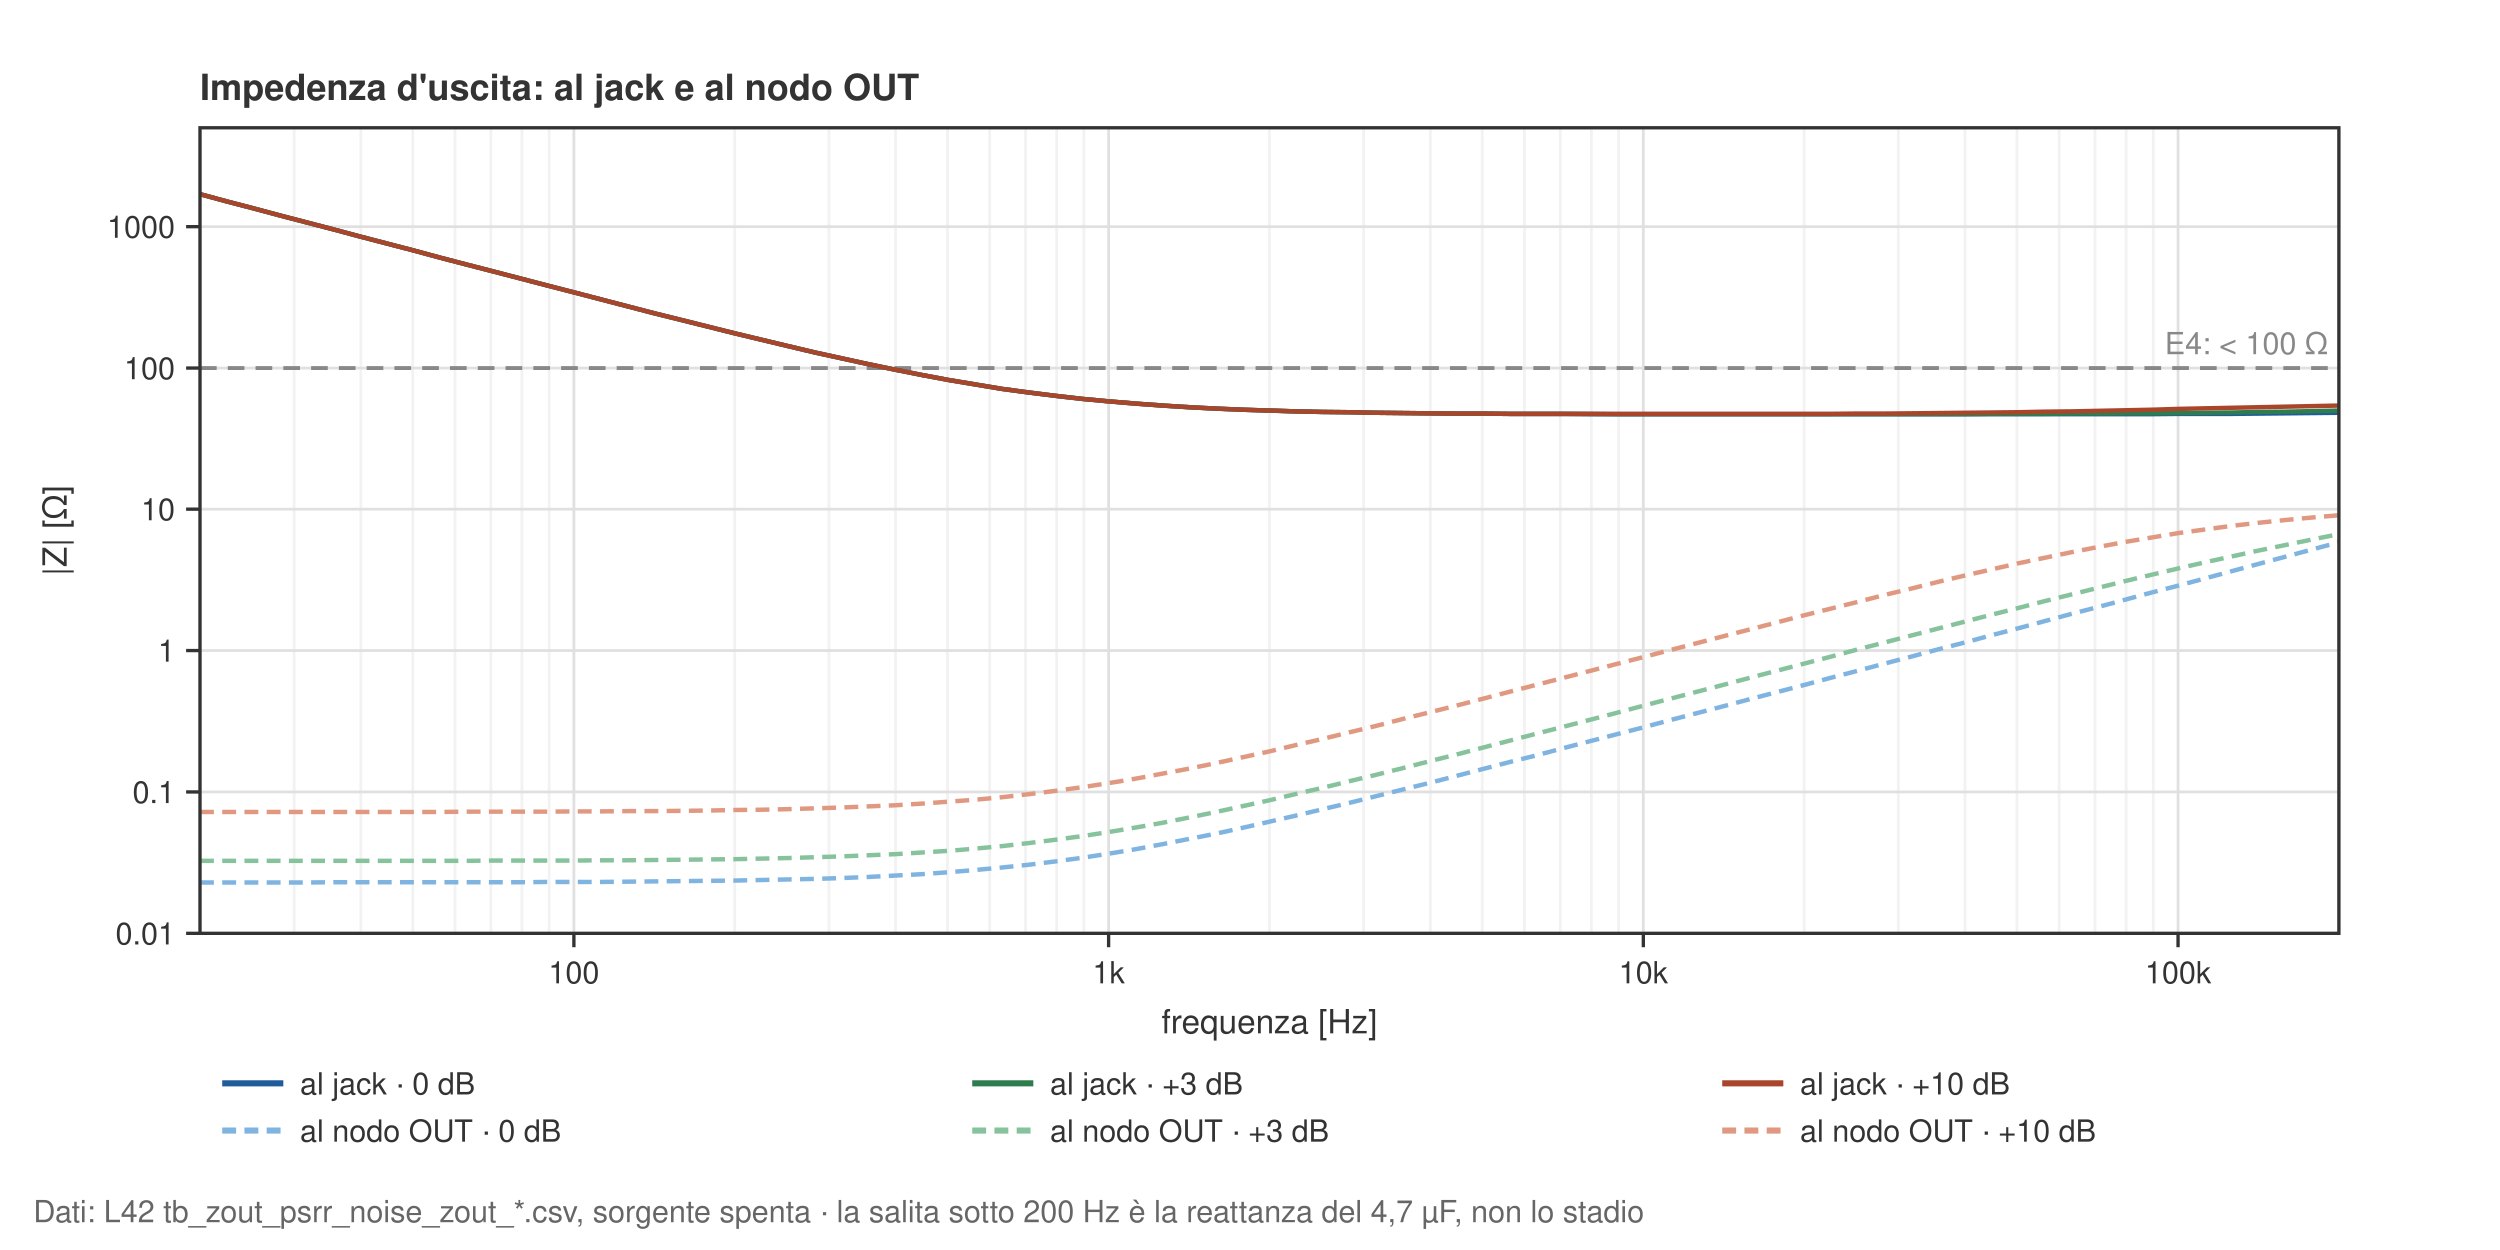
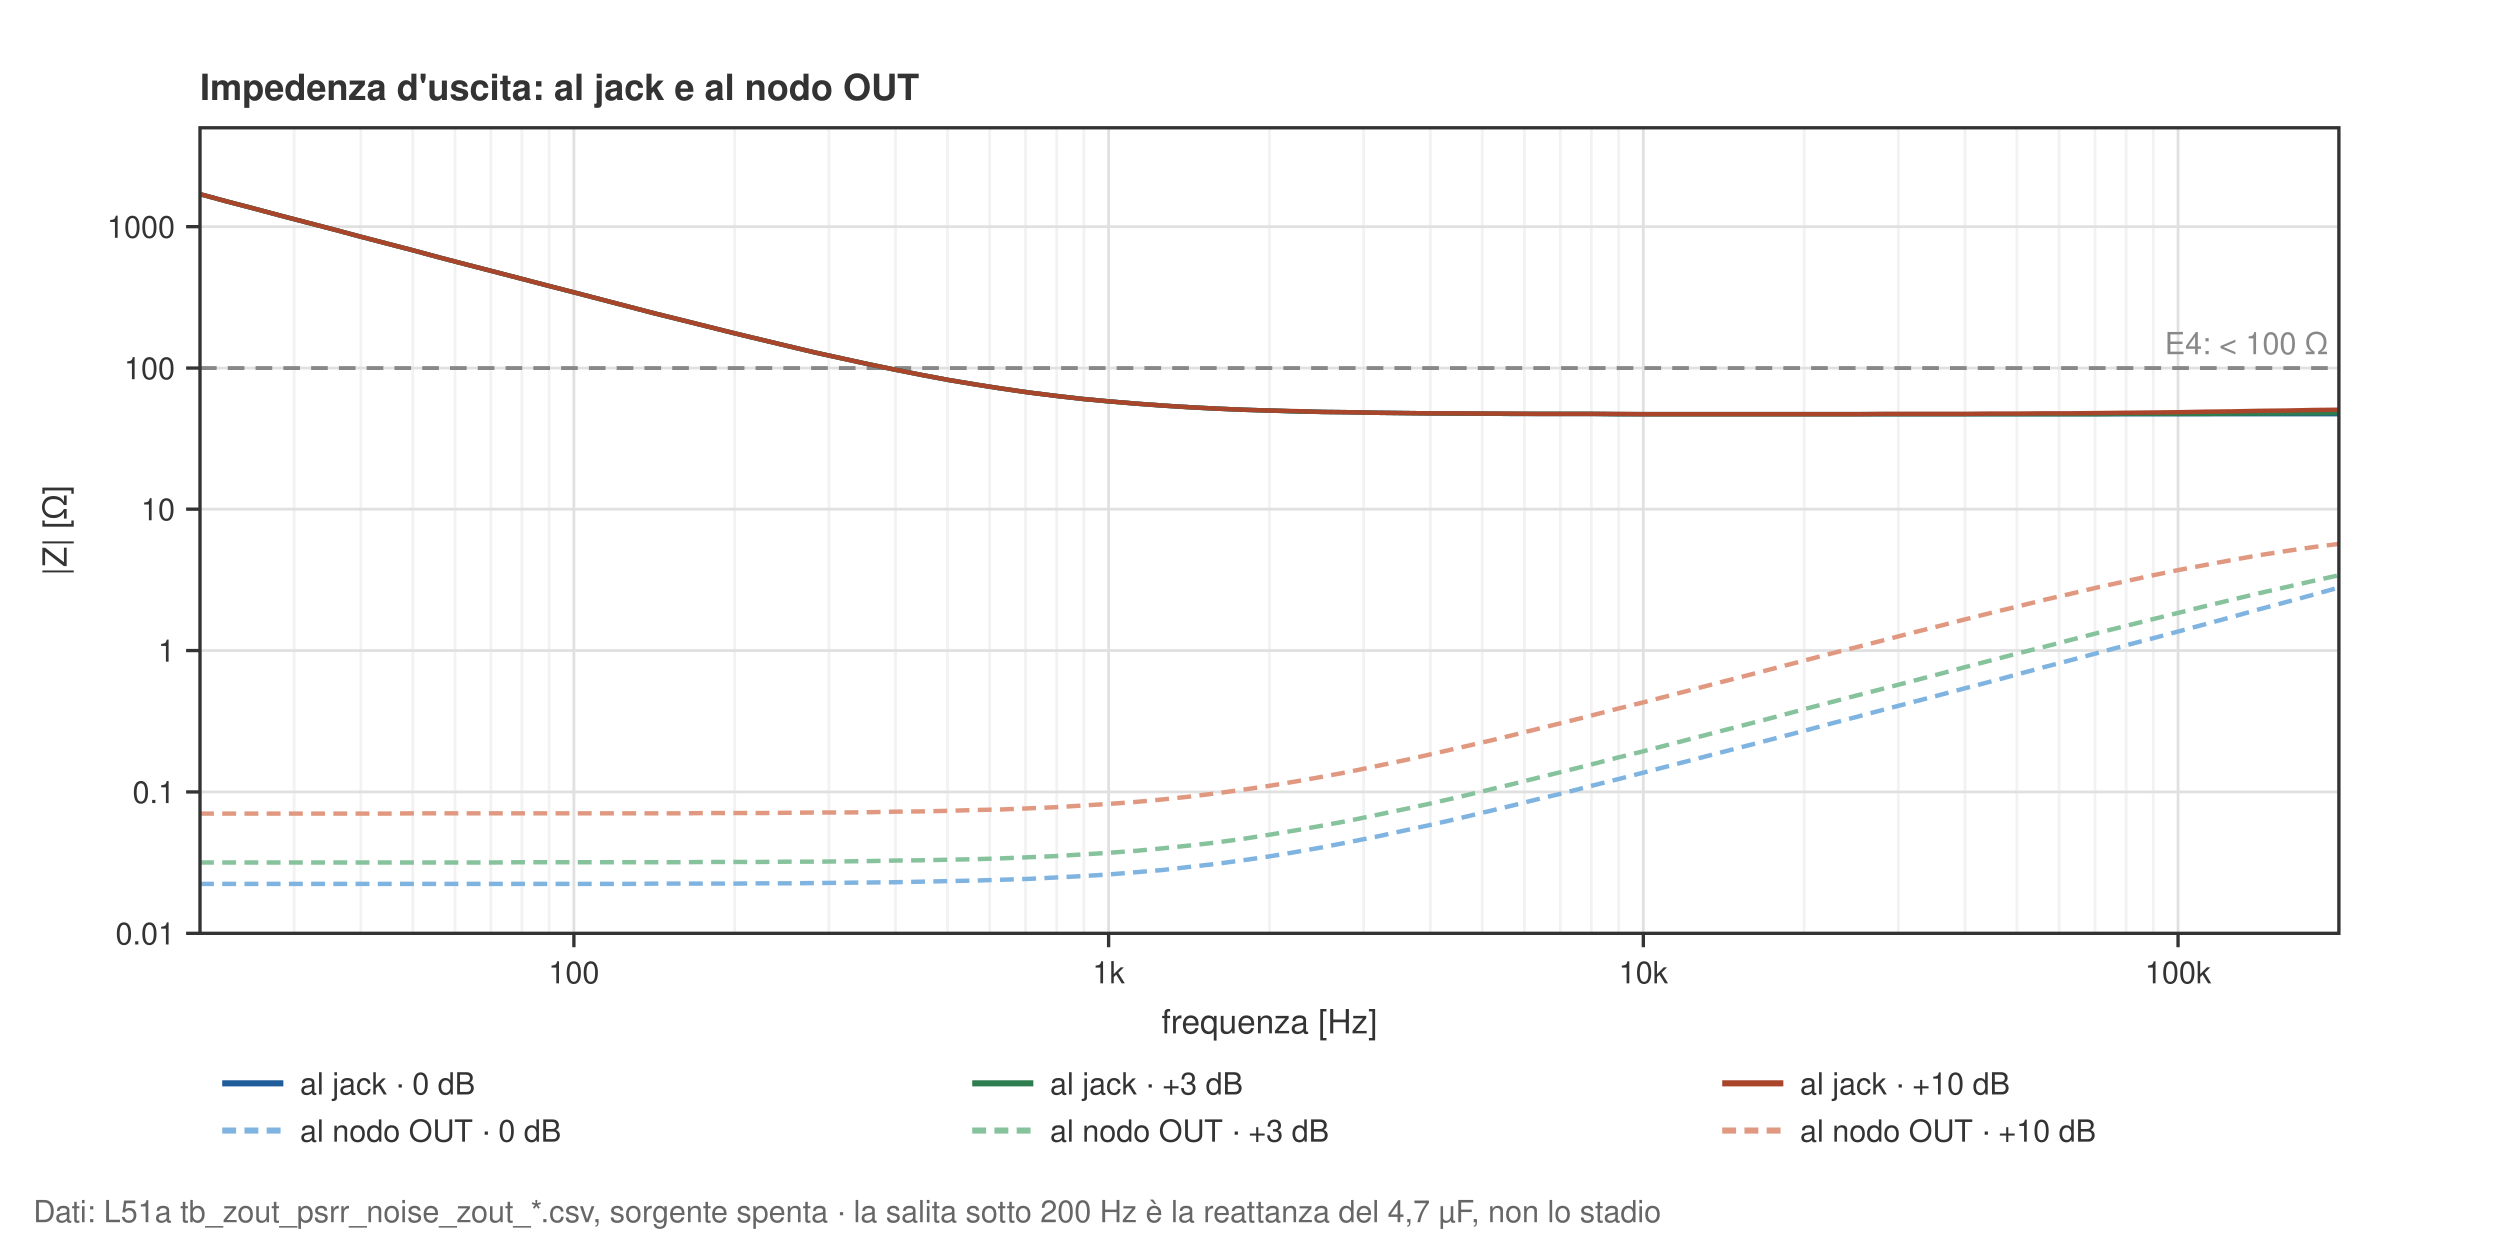
<svg xmlns="http://www.w3.org/2000/svg" width="900" height="450" viewBox="0 0 900 450" font-family="Helvetica, Arial, sans-serif">
  <rect width="900" height="450" fill="#ffffff" />
  <rect x="72" y="46" width="770" height="290" fill="#ffffff" stroke="none" />
  <line x1="72.0" y1="46" x2="72.0" y2="336" stroke="#f2f2f2" stroke-width="1" />
  <line x1="105.9" y1="46" x2="105.9" y2="336" stroke="#f2f2f2" stroke-width="1" />
  <line x1="129.9" y1="46" x2="129.9" y2="336" stroke="#f2f2f2" stroke-width="1" />
  <line x1="148.6" y1="46" x2="148.6" y2="336" stroke="#f2f2f2" stroke-width="1" />
  <line x1="163.8" y1="46" x2="163.8" y2="336" stroke="#f2f2f2" stroke-width="1" />
  <line x1="176.7" y1="46" x2="176.7" y2="336" stroke="#f2f2f2" stroke-width="1" />
  <line x1="187.9" y1="46" x2="187.9" y2="336" stroke="#f2f2f2" stroke-width="1" />
  <line x1="197.7" y1="46" x2="197.7" y2="336" stroke="#f2f2f2" stroke-width="1" />
  <line x1="264.5" y1="46" x2="264.5" y2="336" stroke="#f2f2f2" stroke-width="1" />
  <line x1="298.4" y1="46" x2="298.4" y2="336" stroke="#f2f2f2" stroke-width="1" />
  <line x1="322.4" y1="46" x2="322.4" y2="336" stroke="#f2f2f2" stroke-width="1" />
  <line x1="341.1" y1="46" x2="341.1" y2="336" stroke="#f2f2f2" stroke-width="1" />
  <line x1="356.3" y1="46" x2="356.3" y2="336" stroke="#f2f2f2" stroke-width="1" />
  <line x1="369.2" y1="46" x2="369.2" y2="336" stroke="#f2f2f2" stroke-width="1" />
  <line x1="380.4" y1="46" x2="380.4" y2="336" stroke="#f2f2f2" stroke-width="1" />
  <line x1="390.2" y1="46" x2="390.2" y2="336" stroke="#f2f2f2" stroke-width="1" />
  <line x1="457.0" y1="46" x2="457.0" y2="336" stroke="#f2f2f2" stroke-width="1" />
  <line x1="490.9" y1="46" x2="490.9" y2="336" stroke="#f2f2f2" stroke-width="1" />
  <line x1="514.9" y1="46" x2="514.9" y2="336" stroke="#f2f2f2" stroke-width="1" />
  <line x1="533.6" y1="46" x2="533.6" y2="336" stroke="#f2f2f2" stroke-width="1" />
  <line x1="548.8" y1="46" x2="548.8" y2="336" stroke="#f2f2f2" stroke-width="1" />
  <line x1="561.7" y1="46" x2="561.7" y2="336" stroke="#f2f2f2" stroke-width="1" />
  <line x1="572.9" y1="46" x2="572.9" y2="336" stroke="#f2f2f2" stroke-width="1" />
  <line x1="582.7" y1="46" x2="582.7" y2="336" stroke="#f2f2f2" stroke-width="1" />
  <line x1="649.5" y1="46" x2="649.5" y2="336" stroke="#f2f2f2" stroke-width="1" />
  <line x1="683.4" y1="46" x2="683.4" y2="336" stroke="#f2f2f2" stroke-width="1" />
  <line x1="707.4" y1="46" x2="707.4" y2="336" stroke="#f2f2f2" stroke-width="1" />
  <line x1="726.1" y1="46" x2="726.1" y2="336" stroke="#f2f2f2" stroke-width="1" />
  <line x1="741.3" y1="46" x2="741.3" y2="336" stroke="#f2f2f2" stroke-width="1" />
  <line x1="754.2" y1="46" x2="754.2" y2="336" stroke="#f2f2f2" stroke-width="1" />
  <line x1="765.4" y1="46" x2="765.4" y2="336" stroke="#f2f2f2" stroke-width="1" />
  <line x1="775.2" y1="46" x2="775.2" y2="336" stroke="#f2f2f2" stroke-width="1" />
  <line x1="842.0" y1="46" x2="842.0" y2="336" stroke="#f2f2f2" stroke-width="1" />
  <line x1="206.6" y1="46" x2="206.6" y2="336" stroke="#e0e0e0" stroke-width="1" />
  <line x1="399.1" y1="46" x2="399.1" y2="336" stroke="#e0e0e0" stroke-width="1" />
  <line x1="591.6" y1="46" x2="591.6" y2="336" stroke="#e0e0e0" stroke-width="1" />
  <line x1="784.1" y1="46" x2="784.1" y2="336" stroke="#e0e0e0" stroke-width="1" />
  <line x1="72" y1="336.0" x2="842" y2="336.0" stroke="#e0e0e0" stroke-width="1" />
  <line x1="72" y1="285.1" x2="842" y2="285.1" stroke="#e0e0e0" stroke-width="1" />
  <line x1="72" y1="234.2" x2="842" y2="234.2" stroke="#e0e0e0" stroke-width="1" />
  <line x1="72" y1="183.3" x2="842" y2="183.3" stroke="#e0e0e0" stroke-width="1" />
  <line x1="72" y1="132.5" x2="842" y2="132.5" stroke="#e0e0e0" stroke-width="1" />
  <line x1="72" y1="81.6" x2="842" y2="81.6" stroke="#e0e0e0" stroke-width="1" />
  <line x1="72" y1="132.5" x2="842" y2="132.5" stroke="#888888" stroke-width="1.4" stroke-dasharray="6,4" />
  <text x="838" y="127.5" text-anchor="end" font-size="11" fill="#888888">E4: &lt; 100 Ω</text>
-   <polyline points="72.0,69.9 81.6,72.5 91.2,75.0 100.9,77.6 110.5,80.1 120.1,82.6 129.8,85.2 139.4,87.7 149.0,90.2 158.6,92.8 168.2,95.3 177.9,97.8 187.5,100.3 197.1,102.8 206.8,105.3 216.4,107.8 226.0,110.3 235.6,112.8 245.3,115.2 254.9,117.6 264.5,120.0 274.1,122.3 283.7,124.6 293.4,126.9 303.0,129.0 312.6,131.1 322.3,133.1 331.9,135.0 341.5,136.8 351.1,138.4 360.7,140.0 370.4,141.3 380.0,142.5 389.6,143.6 399.3,144.5 408.9,145.3 418.5,146.0 428.1,146.6 437.8,147.1 447.4,147.5 457.0,147.8 466.6,148.1 476.2,148.3 485.9,148.4 495.5,148.6 505.1,148.7 514.8,148.8 524.4,148.9 534.0,148.9 543.6,149.0 553.2,149.0 562.9,149.0 572.5,149.1 582.1,149.1 591.8,149.1 601.4,149.1 611.0,149.1 620.6,149.1 630.3,149.1 639.9,149.1 649.5,149.1 659.1,149.1 668.7,149.1 678.4,149.1 688.0,149.1 697.6,149.1 707.3,149.1 716.9,149.1 726.5,149.1 736.1,149.1 745.7,149.1 755.4,149.1 765.0,149.1 774.6,149.1 784.3,149.0 793.9,149.0 803.5,149.0 813.1,148.9 822.8,148.8 832.4,148.7 842.0,148.6" fill="none" stroke="#1f5c99" stroke-width="1.6" stroke-linejoin="round" />
-   <polyline points="72.0,317.7 81.6,317.7 91.2,317.7 100.9,317.7 110.5,317.7 120.1,317.6 129.8,317.6 139.4,317.6 149.0,317.6 158.6,317.6 168.2,317.6 177.9,317.6 187.5,317.6 197.1,317.5 206.8,317.5 216.4,317.5 226.0,317.4 235.6,317.3 245.3,317.2 254.9,317.1 264.5,317.0 274.1,316.8 283.7,316.6 293.4,316.4 303.0,316.1 312.6,315.7 322.3,315.2 331.9,314.7 341.5,314.0 351.1,313.2 360.7,312.3 370.4,311.3 380.0,310.1 389.6,308.8 399.3,307.3 408.9,305.7 418.5,303.9 428.1,302.0 437.8,300.1 447.4,298.0 457.0,295.8 466.6,293.6 476.2,291.3 485.9,289.0 495.5,286.6 505.1,284.2 514.8,281.8 524.4,279.3 534.0,276.8 543.6,274.3 553.2,271.9 562.9,269.3 572.5,266.8 582.1,264.3 591.8,261.8 601.4,259.2 611.0,256.7 620.6,254.2 630.3,251.6 639.9,249.1 649.5,246.6 659.1,244.0 668.7,241.5 678.4,238.9 688.0,236.4 697.6,233.8 707.3,231.3 716.9,228.7 726.5,226.2 736.1,223.6 745.7,221.0 755.4,218.5 765.0,215.9 774.6,213.3 784.3,210.8 793.9,208.2 803.5,205.6 813.1,203.0 822.8,200.4 832.4,197.8 842.0,195.2" fill="none" stroke="#7fb3e0" stroke-width="1.6" stroke-dasharray="5,3" stroke-linejoin="round" />
-   <polyline points="72.0,69.9 81.6,72.5 91.2,75.0 100.9,77.6 110.5,80.1 120.1,82.6 129.8,85.2 139.4,87.7 149.0,90.2 158.6,92.8 168.2,95.3 177.9,97.8 187.5,100.3 197.1,102.8 206.8,105.3 216.4,107.8 226.0,110.3 235.6,112.8 245.3,115.2 254.9,117.6 264.5,120.0 274.1,122.3 283.7,124.6 293.4,126.9 303.0,129.0 312.6,131.1 322.3,133.1 331.9,135.0 341.5,136.8 351.1,138.4 360.7,140.0 370.4,141.3 380.0,142.5 389.6,143.6 399.3,144.5 408.9,145.3 418.5,146.0 428.1,146.6 437.8,147.1 447.4,147.5 457.0,147.8 466.6,148.1 476.2,148.3 485.9,148.4 495.5,148.6 505.1,148.7 514.8,148.8 524.4,148.9 534.0,148.9 543.6,149.0 553.2,149.0 562.9,149.0 572.5,149.0 582.1,149.1 591.8,149.1 601.4,149.1 611.0,149.1 620.6,149.1 630.3,149.1 639.9,149.1 649.5,149.1 659.1,149.1 668.7,149.1 678.4,149.1 688.0,149.1 697.6,149.1 707.3,149.1 716.9,149.0 726.5,149.0 736.1,149.0 745.7,148.9 755.4,148.9 765.0,148.8 774.6,148.8 784.3,148.7 793.9,148.6 803.5,148.5 813.1,148.3 822.8,148.2 832.4,148.0 842.0,147.8" fill="none" stroke="#2e7d4f" stroke-width="1.6" stroke-linejoin="round" />
-   <polyline points="72.0,309.9 81.6,309.9 91.2,309.9 100.9,309.9 110.5,309.9 120.1,309.9 129.8,309.9 139.4,309.9 149.0,309.9 158.6,309.9 168.2,309.9 177.9,309.8 187.5,309.8 197.1,309.8 206.8,309.8 216.4,309.7 226.0,309.7 235.6,309.6 245.3,309.5 254.9,309.4 264.5,309.3 274.1,309.1 283.7,308.9 293.4,308.6 303.0,308.3 312.6,307.9 322.3,307.5 331.9,306.9 341.5,306.3 351.1,305.5 360.7,304.6 370.4,303.5 380.0,302.3 389.6,301.0 399.3,299.5 408.9,297.9 418.5,296.2 428.1,294.3 437.8,292.3 447.4,290.2 457.0,288.1 466.6,285.8 476.2,283.6 485.9,281.2 495.5,278.9 505.1,276.5 514.8,274.0 524.4,271.6 534.0,269.1 543.6,266.6 553.2,264.1 562.9,261.6 572.5,259.1 582.1,256.6 591.8,254.0 601.4,251.5 611.0,249.0 620.6,246.5 630.3,243.9 639.9,241.4 649.5,238.9 659.1,236.4 668.7,233.8 678.4,231.3 688.0,228.8 697.6,226.3 707.3,223.8 716.9,221.3 726.5,218.9 736.1,216.4 745.7,214.0 755.4,211.6 765.0,209.2 774.6,206.9 784.3,204.6 793.9,202.4 803.5,200.3 813.1,198.2 822.8,196.2 832.4,194.2 842.0,192.3" fill="none" stroke="#86c29c" stroke-width="1.6" stroke-dasharray="5,3" stroke-linejoin="round" />
-   <polyline points="72.0,69.9 81.6,72.5 91.2,75.0 100.9,77.6 110.5,80.1 120.1,82.6 129.8,85.2 139.4,87.7 149.0,90.2 158.6,92.8 168.2,95.3 177.9,97.8 187.5,100.3 197.1,102.8 206.8,105.3 216.4,107.8 226.0,110.3 235.6,112.8 245.3,115.2 254.9,117.6 264.5,120.0 274.1,122.3 283.7,124.6 293.4,126.9 303.0,129.0 312.6,131.1 322.3,133.1 331.9,135.0 341.5,136.8 351.1,138.4 360.7,140.0 370.4,141.3 380.0,142.5 389.6,143.6 399.3,144.5 408.9,145.3 418.5,146.0 428.1,146.6 437.8,147.1 447.4,147.5 457.0,147.8 466.6,148.1 476.2,148.3 485.9,148.4 495.5,148.6 505.1,148.7 514.8,148.8 524.4,148.9 534.0,148.9 543.6,149.0 553.2,149.0 562.9,149.0 572.5,149.0 582.1,149.0 591.8,149.0 601.4,149.0 611.0,149.0 620.6,149.0 630.3,149.0 639.9,149.0 649.5,149.0 659.1,149.0 668.7,148.9 678.4,148.9 688.0,148.8 697.6,148.7 707.3,148.6 716.9,148.5 726.5,148.4 736.1,148.2 745.7,148.1 755.4,147.9 765.0,147.7 774.6,147.5 784.3,147.2 793.9,147.0 803.5,146.8 813.1,146.6 822.8,146.4 832.4,146.2 842.0,146.0" fill="none" stroke="#a8452a" stroke-width="1.6" stroke-linejoin="round" />
-   <polyline points="72.0,292.3 81.6,292.3 91.2,292.3 100.9,292.3 110.5,292.3 120.1,292.3 129.8,292.3 139.4,292.3 149.0,292.3 158.6,292.3 168.2,292.2 177.9,292.2 187.5,292.2 197.1,292.2 206.8,292.1 216.4,292.1 226.0,292.0 235.6,292.0 245.3,291.9 254.9,291.8 264.5,291.6 274.1,291.5 283.7,291.3 293.4,291.0 303.0,290.7 312.6,290.3 322.3,289.9 331.9,289.3 341.5,288.6 351.1,287.9 360.7,287.0 370.4,285.9 380.0,284.7 389.6,283.4 399.3,281.9 408.9,280.3 418.5,278.5 428.1,276.7 437.8,274.7 447.4,272.6 457.0,270.5 466.6,268.2 476.2,266.0 485.9,263.6 495.5,261.3 505.1,258.8 514.8,256.4 524.4,254.0 534.0,251.5 543.6,249.0 553.2,246.5 562.9,244.0 572.5,241.5 582.1,239.0 591.8,236.5 601.4,234.0 611.0,231.5 620.6,229.0 630.3,226.5 639.9,224.0 649.5,221.5 659.1,219.1 668.7,216.7 678.4,214.2 688.0,211.9 697.6,209.5 707.3,207.2 716.9,205.0 726.5,202.8 736.1,200.8 745.7,198.8 755.4,196.9 765.0,195.1 774.6,193.5 784.3,191.9 793.9,190.6 803.5,189.3 813.1,188.2 822.8,187.2 832.4,186.3 842.0,185.5" fill="none" stroke="#e09880" stroke-width="1.6" stroke-dasharray="5,3" stroke-linejoin="round" />
+   <polyline points="72.0,69.9 81.6,72.5 91.2,75.0 100.9,77.6 110.5,80.1 120.1,82.6 129.8,85.2 139.4,87.7 149.0,90.2 158.6,92.8 168.2,95.3 177.9,97.8 187.5,100.3 197.1,102.8 206.8,105.3 216.4,107.8 226.0,110.3 235.6,112.8 245.3,115.2 254.9,117.6 264.5,120.0 274.1,122.3 283.7,124.6 293.4,126.9 303.0,129.0 312.6,131.1 322.3,133.1 331.9,135.0 341.5,136.8 351.1,138.4 360.7,139.9 370.4,141.3 380.0,142.5 389.6,143.6 399.3,144.5 408.9,145.3 418.5,146.0 428.1,146.6 437.8,147.1 447.4,147.5 457.0,147.8 466.6,148.1 476.2,148.3 485.9,148.4 495.5,148.6 505.1,148.7 514.8,148.8 524.4,148.9 534.0,148.9 543.6,149.0 553.2,149.0 562.9,149.0 572.5,149.0 582.1,149.1 591.8,149.1 601.4,149.1 611.0,149.1 620.6,149.1 630.3,149.1 639.9,149.1 649.5,149.1 659.1,149.1 668.7,149.1 678.4,149.1 688.0,149.1 697.6,149.1 707.3,149.1 716.9,149.1 726.5,149.1 736.1,149.1 745.7,149.1 755.4,149.1 765.0,149.1 774.6,149.1 784.3,149.1 793.9,149.1 803.5,149.1 813.1,149.1 822.8,149.1 832.4,149.1 842.0,149.1" fill="none" stroke="#1f5c99" stroke-width="1.6" stroke-linejoin="round" />
+   <polyline points="72.0,318.2 81.6,318.2 91.2,318.2 100.9,318.2 110.5,318.2 120.1,318.2 129.8,318.2 139.4,318.2 149.0,318.2 158.6,318.2 168.2,318.2 177.9,318.2 187.5,318.2 197.1,318.2 206.8,318.2 216.4,318.2 226.0,318.2 235.6,318.1 245.3,318.1 254.9,318.1 264.5,318.1 274.1,318.0 283.7,318.0 293.4,317.9 303.0,317.8 312.6,317.7 322.3,317.6 331.9,317.4 341.5,317.2 351.1,317.0 360.7,316.7 370.4,316.4 380.0,315.9 389.6,315.4 399.3,314.8 408.9,314.0 418.5,313.2 428.1,312.1 437.8,311.0 447.4,309.7 457.0,308.3 466.6,306.7 476.2,305.0 485.9,303.1 495.5,301.2 505.1,299.1 514.8,297.0 524.4,294.8 534.0,292.5 543.6,290.2 553.2,287.8 562.9,285.5 572.5,283.0 582.1,280.6 591.8,278.1 601.4,275.6 611.0,273.1 620.6,270.6 630.3,268.1 639.9,265.6 649.5,263.1 659.1,260.5 668.7,258.0 678.4,255.4 688.0,252.9 697.6,250.4 707.3,247.8 716.9,245.3 726.5,242.7 736.1,240.1 745.7,237.6 755.4,235.0 765.0,232.4 774.6,229.9 784.3,227.3 793.9,224.7 803.5,222.1 813.1,219.4 822.8,216.8 832.4,214.2 842.0,211.5" fill="none" stroke="#7fb3e0" stroke-width="1.6" stroke-dasharray="5,3" stroke-linejoin="round" />
+   <polyline points="72.0,69.9 81.6,72.5 91.2,75.0 100.9,77.6 110.5,80.1 120.1,82.6 129.8,85.2 139.4,87.7 149.0,90.2 158.6,92.8 168.2,95.3 177.9,97.8 187.5,100.3 197.1,102.8 206.8,105.3 216.4,107.8 226.0,110.3 235.6,112.8 245.3,115.2 254.9,117.6 264.5,120.0 274.1,122.3 283.7,124.6 293.4,126.9 303.0,129.0 312.6,131.1 322.3,133.1 331.9,135.0 341.5,136.8 351.1,138.4 360.7,139.9 370.4,141.3 380.0,142.5 389.6,143.6 399.3,144.5 408.9,145.3 418.5,146.0 428.1,146.6 437.8,147.1 447.4,147.5 457.0,147.8 466.6,148.1 476.2,148.3 485.9,148.4 495.5,148.6 505.1,148.7 514.8,148.8 524.4,148.9 534.0,148.9 543.6,149.0 553.2,149.0 562.9,149.0 572.5,149.0 582.1,149.1 591.8,149.1 601.4,149.1 611.0,149.1 620.6,149.1 630.3,149.1 639.9,149.1 649.5,149.1 659.1,149.1 668.7,149.1 678.4,149.1 688.0,149.1 697.6,149.1 707.3,149.1 716.9,149.1 726.5,149.1 736.1,149.1 745.7,149.1 755.4,149.1 765.0,149.0 774.6,149.0 784.3,149.0 793.9,149.0 803.5,148.9 813.1,148.9 822.8,148.8 832.4,148.8 842.0,148.7" fill="none" stroke="#2e7d4f" stroke-width="1.6" stroke-linejoin="round" />
+   <polyline points="72.0,310.5 81.6,310.5 91.2,310.5 100.9,310.5 110.5,310.5 120.1,310.5 129.8,310.5 139.4,310.5 149.0,310.5 158.6,310.5 168.2,310.5 177.9,310.5 187.5,310.4 197.1,310.4 206.8,310.4 216.4,310.4 226.0,310.4 235.6,310.4 245.3,310.4 254.9,310.3 264.5,310.3 274.1,310.3 283.7,310.2 293.4,310.2 303.0,310.1 312.6,310.0 322.3,309.8 331.9,309.7 341.5,309.5 351.1,309.3 360.7,309.0 370.4,308.6 380.0,308.2 389.6,307.6 399.3,307.0 408.9,306.3 418.5,305.4 428.1,304.4 437.8,303.3 447.4,302.0 457.0,300.5 466.6,298.9 476.2,297.2 485.9,295.4 495.5,293.4 505.1,291.4 514.8,289.3 524.4,287.1 534.0,284.8 543.6,282.5 553.2,280.1 562.9,277.7 572.5,275.3 582.1,272.8 591.8,270.4 601.4,267.9 611.0,265.4 620.6,262.9 630.3,260.4 639.9,257.9 649.5,255.3 659.1,252.8 668.7,250.3 678.4,247.8 688.0,245.3 697.6,242.8 707.3,240.2 716.9,237.7 726.5,235.2 736.1,232.8 745.7,230.3 755.4,227.8 765.0,225.4 774.6,223.0 784.3,220.6 793.9,218.2 803.5,215.9 813.1,213.6 822.8,211.4 832.4,209.2 842.0,207.1" fill="none" stroke="#86c29c" stroke-width="1.6" stroke-dasharray="5,3" stroke-linejoin="round" />
+   <polyline points="72.0,69.9 81.6,72.5 91.2,75.0 100.9,77.6 110.5,80.1 120.1,82.6 129.8,85.2 139.4,87.7 149.0,90.2 158.6,92.8 168.2,95.3 177.9,97.8 187.5,100.3 197.1,102.8 206.8,105.3 216.4,107.8 226.0,110.3 235.6,112.8 245.3,115.2 254.9,117.6 264.5,120.0 274.1,122.3 283.7,124.6 293.4,126.9 303.0,129.0 312.6,131.1 322.3,133.1 331.9,135.0 341.5,136.8 351.1,138.4 360.7,139.9 370.4,141.3 380.0,142.5 389.6,143.6 399.3,144.5 408.9,145.3 418.5,146.0 428.1,146.6 437.8,147.1 447.4,147.5 457.0,147.8 466.6,148.0 476.2,148.3 485.9,148.4 495.5,148.6 505.1,148.7 514.8,148.8 524.4,148.8 534.0,148.9 543.6,148.9 553.2,149.0 562.9,149.0 572.5,149.0 582.1,149.0 591.8,149.1 601.4,149.1 611.0,149.1 620.6,149.1 630.3,149.1 639.9,149.1 649.5,149.1 659.1,149.1 668.7,149.1 678.4,149.0 688.0,149.0 697.6,149.0 707.3,149.0 716.9,148.9 726.5,148.9 736.1,148.8 745.7,148.8 755.4,148.7 765.0,148.6 774.6,148.5 784.3,148.4 793.9,148.2 803.5,148.1 813.1,147.9 822.8,147.8 832.4,147.6 842.0,147.5" fill="none" stroke="#a8452a" stroke-width="1.6" stroke-linejoin="round" />
+   <polyline points="72.0,292.9 81.6,292.9 91.2,292.9 100.9,292.9 110.5,292.9 120.1,292.9 129.8,292.9 139.4,292.9 149.0,292.8 158.6,292.8 168.2,292.8 177.9,292.8 187.5,292.8 197.1,292.8 206.8,292.8 216.4,292.8 226.0,292.8 235.6,292.8 245.3,292.8 254.9,292.7 264.5,292.7 274.1,292.7 283.7,292.6 293.4,292.5 303.0,292.5 312.6,292.4 322.3,292.2 331.9,292.1 341.5,291.9 351.1,291.6 360.7,291.4 370.4,291.0 380.0,290.6 389.6,290.0 399.3,289.4 408.9,288.7 418.5,287.8 428.1,286.8 437.8,285.6 447.4,284.3 457.0,282.9 466.6,281.3 476.2,279.6 485.9,277.8 495.5,275.8 505.1,273.8 514.8,271.6 524.4,269.4 534.0,267.2 543.6,264.9 553.2,262.5 562.9,260.1 572.5,257.7 582.1,255.2 591.8,252.8 601.4,250.3 611.0,247.8 620.6,245.3 630.3,242.8 639.9,240.3 649.5,237.8 659.1,235.3 668.7,232.9 678.4,230.4 688.0,227.9 697.6,225.5 707.3,223.0 716.9,220.6 726.5,218.3 736.1,215.9 745.7,213.7 755.4,211.4 765.0,209.3 774.6,207.2 784.3,205.2 793.9,203.4 803.5,201.6 813.1,199.9 822.8,198.4 832.4,197.0 842.0,195.8" fill="none" stroke="#e09880" stroke-width="1.6" stroke-dasharray="5,3" stroke-linejoin="round" />
  <rect x="72" y="46" width="770" height="290" fill="none" stroke="#333333" stroke-width="1.2" />
  <line x1="206.6" y1="336" x2="206.6" y2="341" stroke="#333333" stroke-width="1.2" />
  <text x="206.6" y="354" text-anchor="middle" font-size="11" fill="#333333">100</text>
  <line x1="399.1" y1="336" x2="399.1" y2="341" stroke="#333333" stroke-width="1.2" />
  <text x="399.1" y="354" text-anchor="middle" font-size="11" fill="#333333">1k</text>
  <line x1="591.6" y1="336" x2="591.6" y2="341" stroke="#333333" stroke-width="1.2" />
  <text x="591.6" y="354" text-anchor="middle" font-size="11" fill="#333333">10k</text>
  <line x1="784.1" y1="336" x2="784.1" y2="341" stroke="#333333" stroke-width="1.2" />
  <text x="784.1" y="354" text-anchor="middle" font-size="11" fill="#333333">100k</text>
  <line x1="67" y1="336.0" x2="72" y2="336.0" stroke="#333333" stroke-width="1.2" />
  <text x="63" y="340.0" text-anchor="end" font-size="11" fill="#333333">0.01</text>
  <line x1="67" y1="285.1" x2="72" y2="285.1" stroke="#333333" stroke-width="1.2" />
  <text x="63" y="289.1" text-anchor="end" font-size="11" fill="#333333">0.1</text>
  <line x1="67" y1="234.2" x2="72" y2="234.2" stroke="#333333" stroke-width="1.2" />
  <text x="63" y="238.2" text-anchor="end" font-size="11" fill="#333333">1</text>
  <line x1="67" y1="183.3" x2="72" y2="183.3" stroke="#333333" stroke-width="1.2" />
  <text x="63" y="187.3" text-anchor="end" font-size="11" fill="#333333">10</text>
  <line x1="67" y1="132.5" x2="72" y2="132.5" stroke="#333333" stroke-width="1.2" />
  <text x="63" y="136.5" text-anchor="end" font-size="11" fill="#333333">100</text>
  <line x1="67" y1="81.6" x2="72" y2="81.6" stroke="#333333" stroke-width="1.2" />
  <text x="63" y="85.6" text-anchor="end" font-size="11" fill="#333333">1000</text>
  <text x="24" y="191.0" text-anchor="middle" font-size="12" fill="#333333" transform="rotate(-90 24 191.0)">|Z| [Ω]</text>
  <text x="457.0" y="372" text-anchor="middle" font-size="12" fill="#333333">frequenza [Hz]</text>
  <text x="72" y="36" font-size="13" font-weight="600" fill="#333333">Impedenza d'uscita: al jack e al nodo OUT</text>
  <line x1="80" y1="390" x2="102" y2="390" stroke="#1f5c99" stroke-width="2.2" />
  <text x="108" y="394" font-size="11" fill="#333333">al jack · 0 dB</text>
  <line x1="80" y1="407" x2="102" y2="407" stroke="#7fb3e0" stroke-width="2.2" stroke-dasharray="5,3" />
  <text x="108" y="411" font-size="11" fill="#333333">al nodo OUT · 0 dB</text>
  <line x1="350" y1="390" x2="372" y2="390" stroke="#2e7d4f" stroke-width="2.2" />
  <text x="378" y="394" font-size="11" fill="#333333">al jack · +3 dB</text>
  <line x1="350" y1="407" x2="372" y2="407" stroke="#86c29c" stroke-width="2.2" stroke-dasharray="5,3" />
  <text x="378" y="411" font-size="11" fill="#333333">al nodo OUT · +3 dB</text>
  <line x1="620" y1="390" x2="642" y2="390" stroke="#a8452a" stroke-width="2.2" />
  <text x="648" y="394" font-size="11" fill="#333333">al jack · +10 dB</text>
  <line x1="620" y1="407" x2="642" y2="407" stroke="#e09880" stroke-width="2.2" stroke-dasharray="5,3" />
  <text x="648" y="411" font-size="11" fill="#333333">al nodo OUT · +10 dB</text>
-   <text x="12" y="440" font-size="11" fill="#666666">Dati: L42 tb_zout_psrr_noise_zout_*.csv, sorgente spenta · la salita sotto 200 Hz è la reattanza del 4,7 µF, non lo stadio</text>
+   <text x="12" y="440" font-size="11" fill="#666666">Dati: L51a tb_zout_psrr_noise_zout_*.csv, sorgente spenta · la salita sotto 200 Hz è la reattanza del 4,7 µF, non lo stadio</text>
</svg>
